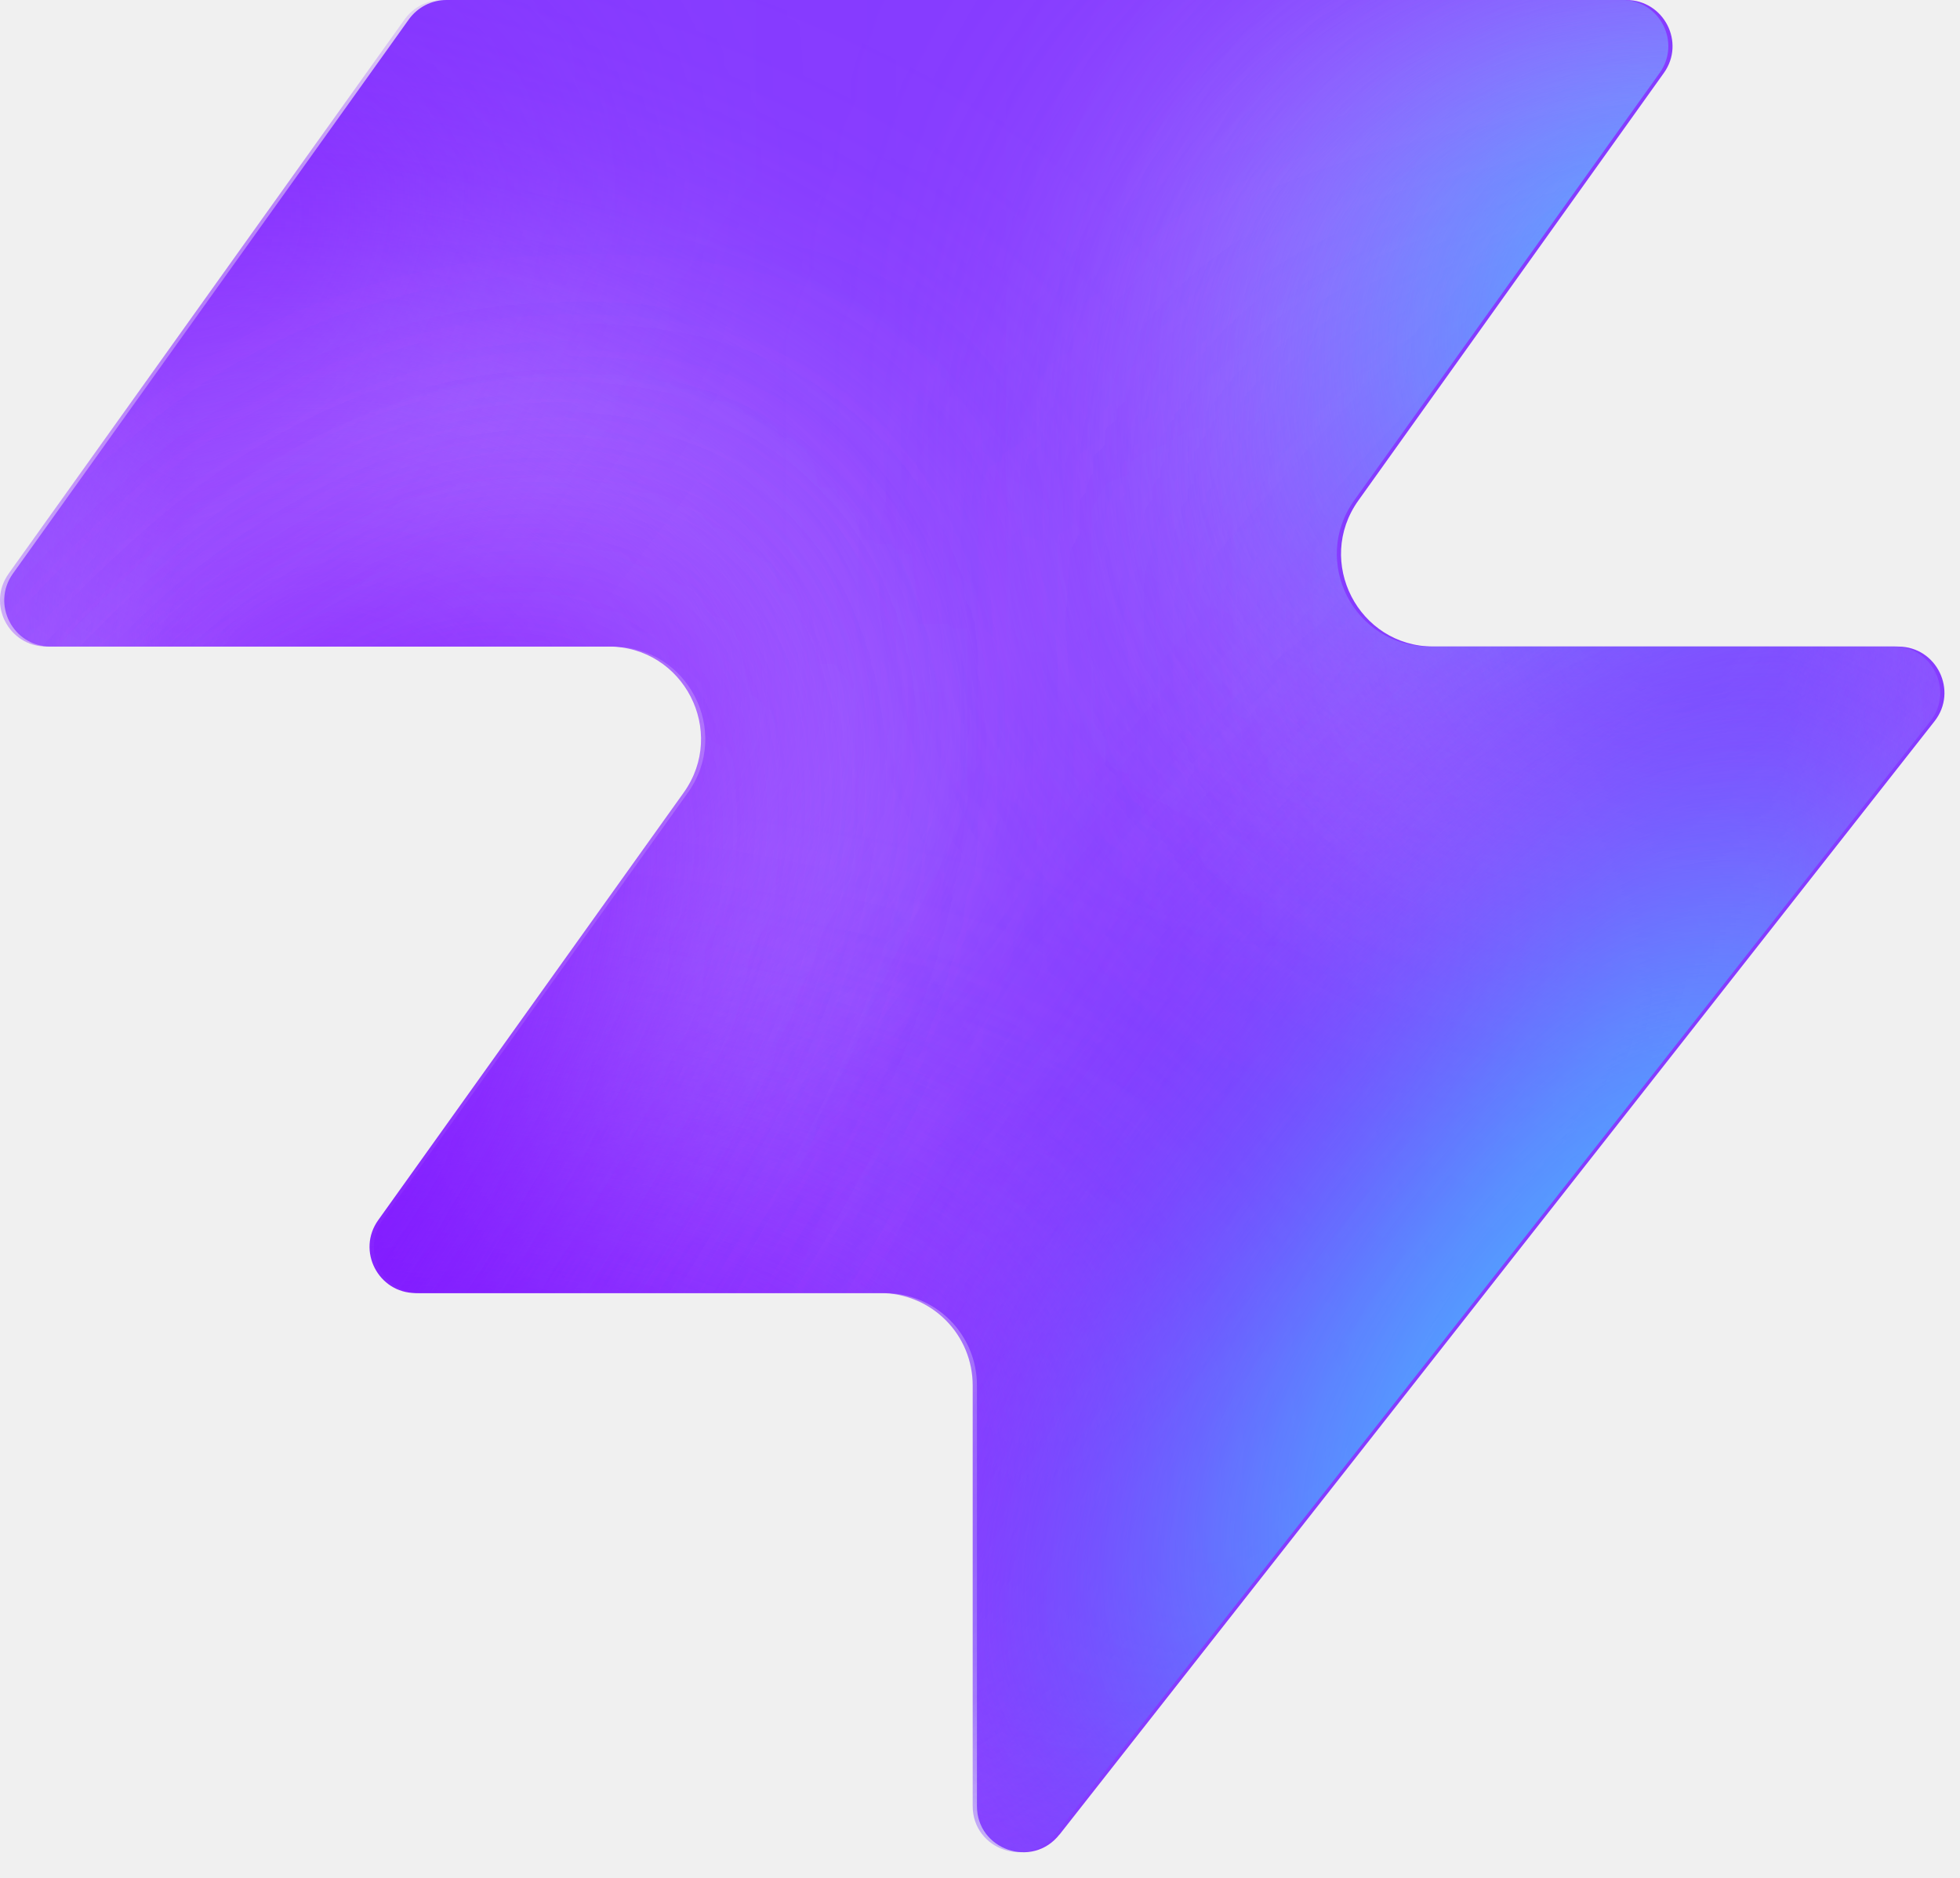
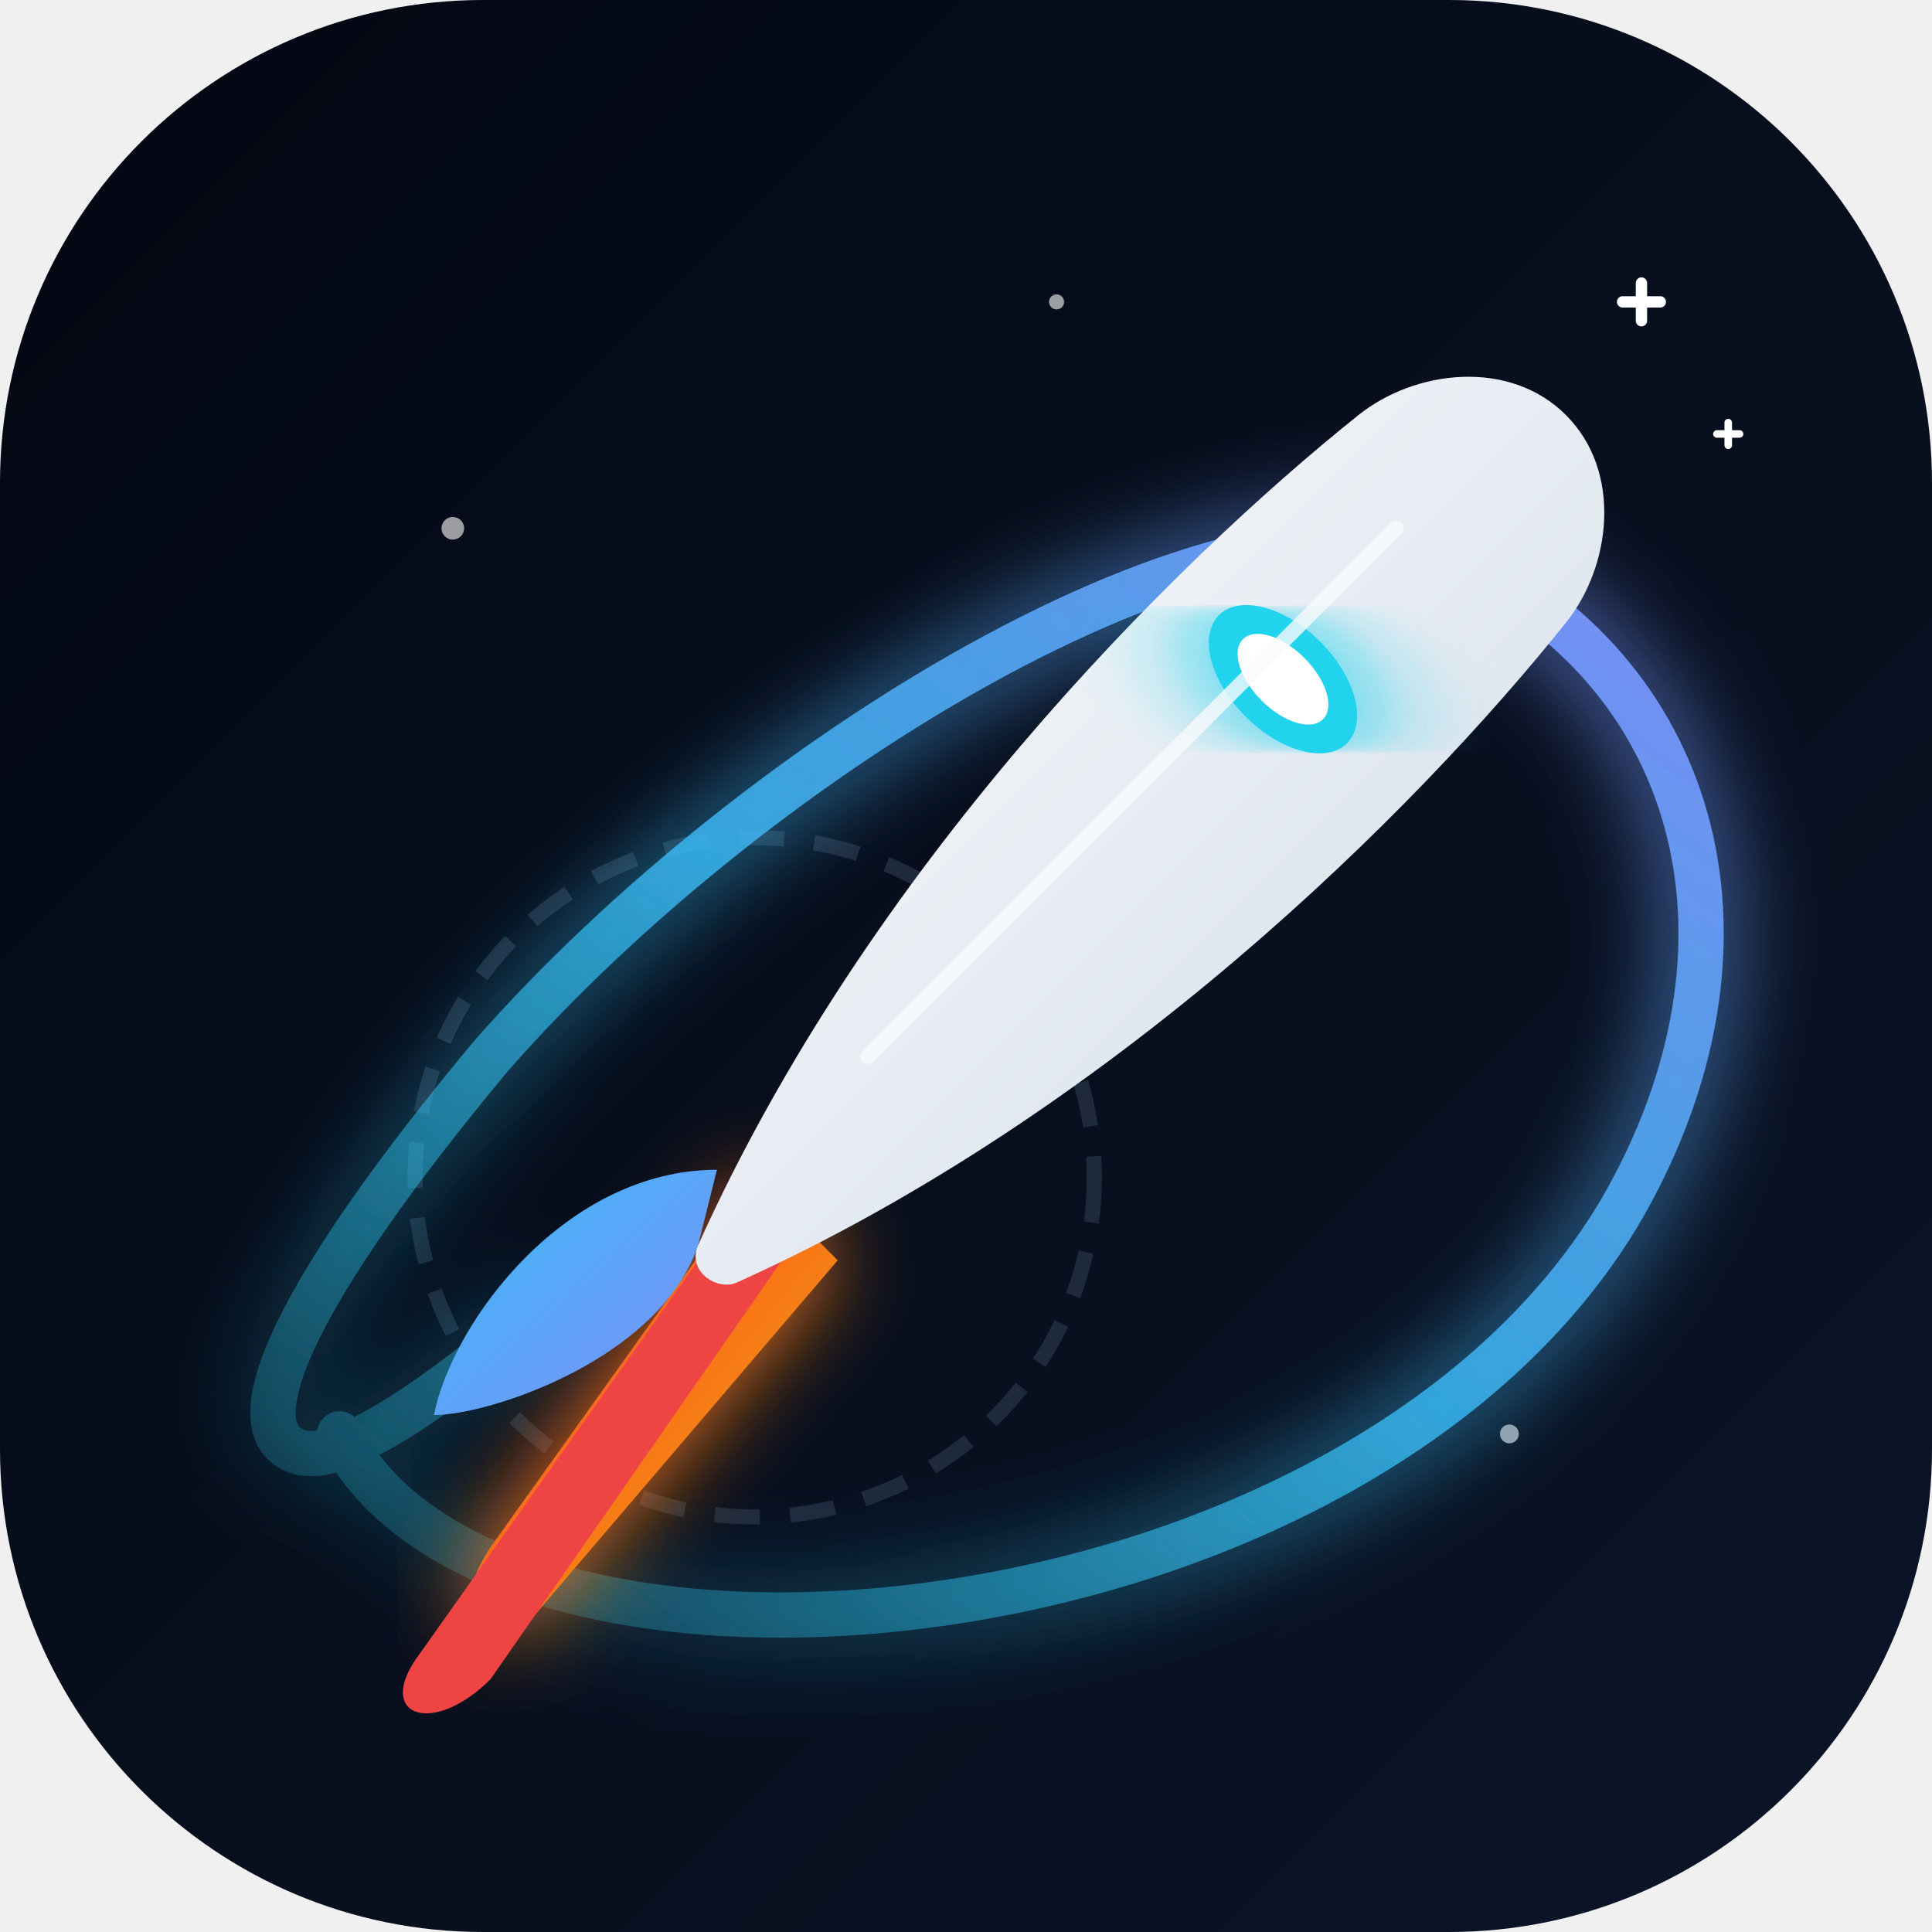
- <svg xmlns="http://www.w3.org/2000/svg" width="48" height="46" fill="none" viewBox="0 0 48 46">
-   <path fill="#863bff" d="M25.946 44.938c-.664.845-2.021.375-2.021-.698V33.937a2.26 2.26 0 0 0-2.262-2.262H10.287c-.92 0-1.456-1.04-.92-1.788l7.48-10.471c1.07-1.497 0-3.578-1.842-3.578H1.237c-.92 0-1.456-1.04-.92-1.788L10.013.474c.214-.297.556-.474.92-.474h28.894c.92 0 1.456 1.04.92 1.788l-7.48 10.471c-1.07 1.498 0 3.579 1.842 3.579h11.377c.943 0 1.473 1.088.89 1.83L25.947 44.94z" style="fill:#863bff;fill:color(display-p3 .525 .23 1);fill-opacity:1" />
-   <mask id="a" width="48" height="46" x="0" y="0" maskUnits="userSpaceOnUse" style="mask-type:alpha">
-     <path fill="#000" d="M25.842 44.938c-.664.844-2.021.375-2.021-.698V33.937a2.26 2.26 0 0 0-2.262-2.262H10.183c-.92 0-1.456-1.04-.92-1.788l7.48-10.471c1.07-1.498 0-3.579-1.842-3.579H1.133c-.92 0-1.456-1.04-.92-1.787L9.91.473c.214-.297.556-.474.92-.474h28.894c.92 0 1.456 1.04.92 1.788l-7.48 10.471c-1.07 1.498 0 3.578 1.842 3.578h11.377c.943 0 1.473 1.088.89 1.832L25.843 44.94z" style="fill:#000;fill-opacity:1" />
-   </mask>
-   <g mask="url(#a)">
-     <g filter="url(#b)">
-       <ellipse cx="5.508" cy="14.704" fill="#ede6ff" rx="5.508" ry="14.704" style="fill:#ede6ff;fill:color(display-p3 .927 .903 1);fill-opacity:1" transform="matrix(.00324 1 1 -.00324 -4.47 31.516)" />
-     </g>
-     <g filter="url(#c)">
-       <ellipse cx="10.399" cy="29.851" fill="#ede6ff" rx="10.399" ry="29.851" style="fill:#ede6ff;fill:color(display-p3 .927 .903 1);fill-opacity:1" transform="matrix(.00324 1 1 -.00324 -39.328 7.883)" />
-     </g>
-     <g filter="url(#d)">
-       <ellipse cx="5.508" cy="30.487" fill="#7e14ff" rx="5.508" ry="30.487" style="fill:#7e14ff;fill:color(display-p3 .492 .077 1);fill-opacity:1" transform="rotate(89.814 -25.913 -14.639)scale(1 -1)" />
-     </g>
-     <g filter="url(#e)">
-       <ellipse cx="5.508" cy="30.599" fill="#7e14ff" rx="5.508" ry="30.599" style="fill:#7e14ff;fill:color(display-p3 .492 .077 1);fill-opacity:1" transform="rotate(89.814 -32.644 -3.334)scale(1 -1)" />
-     </g>
-     <g filter="url(#f)">
-       <ellipse cx="5.508" cy="30.599" fill="#7e14ff" rx="5.508" ry="30.599" style="fill:#7e14ff;fill:color(display-p3 .492 .077 1);fill-opacity:1" transform="matrix(.00324 1 1 -.00324 -34.34 30.47)" />
-     </g>
-     <g filter="url(#g)">
-       <ellipse cx="14.072" cy="22.078" fill="#ede6ff" rx="14.072" ry="22.078" style="fill:#ede6ff;fill:color(display-p3 .927 .903 1);fill-opacity:1" transform="rotate(93.35 24.506 48.493)scale(-1 1)" />
-     </g>
-     <g filter="url(#h)">
-       <ellipse cx="3.47" cy="21.501" fill="#7e14ff" rx="3.47" ry="21.501" style="fill:#7e14ff;fill:color(display-p3 .492 .077 1);fill-opacity:1" transform="rotate(89.009 28.708 47.59)scale(-1 1)" />
-     </g>
-     <g filter="url(#i)">
-       <ellipse cx="3.47" cy="21.501" fill="#7e14ff" rx="3.47" ry="21.501" style="fill:#7e14ff;fill:color(display-p3 .492 .077 1);fill-opacity:1" transform="rotate(89.009 28.708 47.59)scale(-1 1)" />
-     </g>
-     <g filter="url(#j)">
-       <ellipse cx=".387" cy="8.972" fill="#7e14ff" rx="4.407" ry="29.108" style="fill:#7e14ff;fill:color(display-p3 .492 .077 1);fill-opacity:1" transform="rotate(39.51 .387 8.972)" />
-     </g>
-     <g filter="url(#k)">
-       <ellipse cx="47.523" cy="-6.092" fill="#7e14ff" rx="4.407" ry="29.108" style="fill:#7e14ff;fill:color(display-p3 .492 .077 1);fill-opacity:1" transform="rotate(37.892 47.523 -6.092)" />
-     </g>
-     <g filter="url(#l)">
-       <ellipse cx="41.412" cy="6.333" fill="#47bfff" rx="5.971" ry="9.665" style="fill:#47bfff;fill:color(display-p3 .28 .748 1);fill-opacity:1" transform="rotate(37.892 41.412 6.333)" />
-     </g>
-     <g filter="url(#m)">
-       <ellipse cx="-1.879" cy="38.332" fill="#7e14ff" rx="4.407" ry="29.108" style="fill:#7e14ff;fill:color(display-p3 .492 .077 1);fill-opacity:1" transform="rotate(37.892 -1.88 38.332)" />
-     </g>
-     <g filter="url(#n)">
-       <ellipse cx="-1.879" cy="38.332" fill="#7e14ff" rx="4.407" ry="29.108" style="fill:#7e14ff;fill:color(display-p3 .492 .077 1);fill-opacity:1" transform="rotate(37.892 -1.88 38.332)" />
-     </g>
-     <g filter="url(#o)">
-       <ellipse cx="35.651" cy="29.907" fill="#7e14ff" rx="4.407" ry="29.108" style="fill:#7e14ff;fill:color(display-p3 .492 .077 1);fill-opacity:1" transform="rotate(37.892 35.651 29.907)" />
-     </g>
-     <g filter="url(#p)">
-       <ellipse cx="38.418" cy="32.4" fill="#47bfff" rx="5.971" ry="15.297" style="fill:#47bfff;fill:color(display-p3 .28 .748 1);fill-opacity:1" transform="rotate(37.892 38.418 32.4)" />
-     </g>
-   </g>
+ <svg xmlns="http://www.w3.org/2000/svg" viewBox="0 0 512 512" width="100%" height="100%">
  <defs>
-     <filter id="b" width="60.045" height="41.654" x="-19.77" y="16.149" color-interpolation-filters="sRGB" filterUnits="userSpaceOnUse">
-       <feFlood flood-opacity="0" result="BackgroundImageFix" />
-       <feBlend in="SourceGraphic" in2="BackgroundImageFix" result="shape" />
-       <feGaussianBlur result="effect1_foregroundBlur_2002_17158" stdDeviation="7.659" />
-     </filter>
-     <filter id="c" width="90.34" height="51.437" x="-54.613" y="-7.533" color-interpolation-filters="sRGB" filterUnits="userSpaceOnUse">
-       <feFlood flood-opacity="0" result="BackgroundImageFix" />
-       <feBlend in="SourceGraphic" in2="BackgroundImageFix" result="shape" />
-       <feGaussianBlur result="effect1_foregroundBlur_2002_17158" stdDeviation="7.659" />
-     </filter>
-     <filter id="d" width="79.355" height="29.4" x="-49.64" y="2.03" color-interpolation-filters="sRGB" filterUnits="userSpaceOnUse">
-       <feFlood flood-opacity="0" result="BackgroundImageFix" />
-       <feBlend in="SourceGraphic" in2="BackgroundImageFix" result="shape" />
-       <feGaussianBlur result="effect1_foregroundBlur_2002_17158" stdDeviation="4.596" />
-     </filter>
-     <filter id="e" width="79.579" height="29.4" x="-45.045" y="20.029" color-interpolation-filters="sRGB" filterUnits="userSpaceOnUse">
-       <feFlood flood-opacity="0" result="BackgroundImageFix" />
-       <feBlend in="SourceGraphic" in2="BackgroundImageFix" result="shape" />
-       <feGaussianBlur result="effect1_foregroundBlur_2002_17158" stdDeviation="4.596" />
-     </filter>
-     <filter id="f" width="79.579" height="29.4" x="-43.513" y="21.178" color-interpolation-filters="sRGB" filterUnits="userSpaceOnUse">
-       <feFlood flood-opacity="0" result="BackgroundImageFix" />
-       <feBlend in="SourceGraphic" in2="BackgroundImageFix" result="shape" />
-       <feGaussianBlur result="effect1_foregroundBlur_2002_17158" stdDeviation="4.596" />
-     </filter>
-     <filter id="g" width="74.749" height="58.852" x="15.756" y="-17.901" color-interpolation-filters="sRGB" filterUnits="userSpaceOnUse">
-       <feFlood flood-opacity="0" result="BackgroundImageFix" />
-       <feBlend in="SourceGraphic" in2="BackgroundImageFix" result="shape" />
-       <feGaussianBlur result="effect1_foregroundBlur_2002_17158" stdDeviation="7.659" />
-     </filter>
-     <filter id="h" width="61.377" height="25.362" x="23.548" y="2.284" color-interpolation-filters="sRGB" filterUnits="userSpaceOnUse">
-       <feFlood flood-opacity="0" result="BackgroundImageFix" />
-       <feBlend in="SourceGraphic" in2="BackgroundImageFix" result="shape" />
-       <feGaussianBlur result="effect1_foregroundBlur_2002_17158" stdDeviation="4.596" />
-     </filter>
-     <filter id="i" width="61.377" height="25.362" x="23.548" y="2.284" color-interpolation-filters="sRGB" filterUnits="userSpaceOnUse">
-       <feFlood flood-opacity="0" result="BackgroundImageFix" />
-       <feBlend in="SourceGraphic" in2="BackgroundImageFix" result="shape" />
-       <feGaussianBlur result="effect1_foregroundBlur_2002_17158" stdDeviation="4.596" />
-     </filter>
-     <filter id="j" width="56.045" height="63.649" x="-27.636" y="-22.853" color-interpolation-filters="sRGB" filterUnits="userSpaceOnUse">
-       <feFlood flood-opacity="0" result="BackgroundImageFix" />
-       <feBlend in="SourceGraphic" in2="BackgroundImageFix" result="shape" />
-       <feGaussianBlur result="effect1_foregroundBlur_2002_17158" stdDeviation="4.596" />
-     </filter>
-     <filter id="k" width="54.814" height="64.646" x="20.116" y="-38.415" color-interpolation-filters="sRGB" filterUnits="userSpaceOnUse">
-       <feFlood flood-opacity="0" result="BackgroundImageFix" />
-       <feBlend in="SourceGraphic" in2="BackgroundImageFix" result="shape" />
-       <feGaussianBlur result="effect1_foregroundBlur_2002_17158" stdDeviation="4.596" />
-     </filter>
-     <filter id="l" width="33.541" height="35.313" x="24.641" y="-11.323" color-interpolation-filters="sRGB" filterUnits="userSpaceOnUse">
-       <feFlood flood-opacity="0" result="BackgroundImageFix" />
-       <feBlend in="SourceGraphic" in2="BackgroundImageFix" result="shape" />
-       <feGaussianBlur result="effect1_foregroundBlur_2002_17158" stdDeviation="4.596" />
-     </filter>
-     <filter id="m" width="54.814" height="64.646" x="-29.286" y="6.009" color-interpolation-filters="sRGB" filterUnits="userSpaceOnUse">
-       <feFlood flood-opacity="0" result="BackgroundImageFix" />
-       <feBlend in="SourceGraphic" in2="BackgroundImageFix" result="shape" />
-       <feGaussianBlur result="effect1_foregroundBlur_2002_17158" stdDeviation="4.596" />
-     </filter>
-     <filter id="n" width="54.814" height="64.646" x="-29.286" y="6.009" color-interpolation-filters="sRGB" filterUnits="userSpaceOnUse">
-       <feFlood flood-opacity="0" result="BackgroundImageFix" />
-       <feBlend in="SourceGraphic" in2="BackgroundImageFix" result="shape" />
-       <feGaussianBlur result="effect1_foregroundBlur_2002_17158" stdDeviation="4.596" />
-     </filter>
-     <filter id="o" width="54.814" height="64.646" x="8.244" y="-2.416" color-interpolation-filters="sRGB" filterUnits="userSpaceOnUse">
-       <feFlood flood-opacity="0" result="BackgroundImageFix" />
-       <feBlend in="SourceGraphic" in2="BackgroundImageFix" result="shape" />
-       <feGaussianBlur result="effect1_foregroundBlur_2002_17158" stdDeviation="4.596" />
-     </filter>
-     <filter id="p" width="39.409" height="43.623" x="18.713" y="10.588" color-interpolation-filters="sRGB" filterUnits="userSpaceOnUse">
-       <feFlood flood-opacity="0" result="BackgroundImageFix" />
-       <feBlend in="SourceGraphic" in2="BackgroundImageFix" result="shape" />
-       <feGaussianBlur result="effect1_foregroundBlur_2002_17158" stdDeviation="4.596" />
+     <linearGradient id="bgGrad" x1="0%" y1="0%" x2="100%" y2="100%">
+       <stop offset="0%" stop-color="#030712" />
+       <stop offset="100%" stop-color="#0b1528" />
+     </linearGradient>
+     <linearGradient id="rocketGrad" x1="0%" y1="0%" x2="100%" y2="100%">
+       <stop offset="0%" stop-color="#ffffff" />
+       <stop offset="60%" stop-color="#e2e8f0" />
+       <stop offset="100%" stop-color="#cbd5e1" />
+     </linearGradient>
+     <linearGradient id="accentGrad" x1="0%" y1="0%" x2="100%" y2="100%">
+       <stop offset="0%" stop-color="#38bdf8" />
+       <stop offset="100%" stop-color="#818cf8" />
+     </linearGradient>
+     <linearGradient id="fireGrad" x1="0%" y1="0%" x2="100%" y2="100%">
+       <stop offset="0%" stop-color="#f43f5e" />
+       <stop offset="50%" stop-color="#f97316" />
+       <stop offset="100%" stop-color="#eab308" />
+     </linearGradient>
+     <linearGradient id="orbitGrad" x1="0%" y1="100%" x2="100%" y2="0%">
+       <stop offset="0%" stop-color="#22d3ee" stop-opacity="0.1" />
+       <stop offset="50%" stop-color="#38bdf8" stop-opacity="0.8" />
+       <stop offset="100%" stop-color="#818cf8" stop-opacity="1" />
+     </linearGradient>
+     <filter id="glow" x="-20%" y="-20%" width="140%" height="140%">
+       <feGaussianBlur stdDeviation="12" result="blur" />
+       <feComposite in="SourceGraphic" in2="blur" operator="over" />
    </filter>
  </defs>
+   <rect width="512" height="512" rx="128" fill="url(#bgGrad)" />
+   <g fill="#ffffff" opacity="0.6">
+     <circle cx="120" cy="140" r="3" />
+     <circle cx="380" cy="120" r="4" fill="#38bdf8" />
+     <circle cx="400" cy="380" r="2.5" />
+     <circle cx="150" cy="390" r="3.5" fill="#818cf8" />
+     <circle cx="280" cy="80" r="2" />
+   </g>
+   <circle cx="200" cy="312" r="90" fill="none" stroke="#1e293b" stroke-width="4" stroke-dasharray="12 8" />
+   <path d="M 90 380 C 130 460, 360 440, 430 320 C 470 250, 450 180, 390 150 C 330 120, 200 200, 130 280 C 80 340, 60 380, 80 385 C 90 387, 110 375, 140 350" fill="none" stroke="url(#orbitGrad)" stroke-width="12" stroke-linecap="round" filter="url(#glow)" />
+   <path d="M 200 312 L 130 410 C 120 425, 125 435, 140 430 L 222 334 Z" fill="url(#fireGrad)" filter="url(#glow)" />
+   <path d="M 195 320 L 110 440 C 100 455, 115 460, 130 445 L 210 330 Z" fill="#ef4444" />
+   <path d="M 190 310 C 150 310, 120 350, 115 375 C 130 375, 175 360, 185 330 Z" fill="url(#accentGrad)" />
+   <path d="M 265 235 C 265 195, 305 165, 330 160 C 330 175, 315 220, 285 230 Z" fill="url(#accentGrad)" />
+   <path d="M 185 330 C 230 230, 310 150, 360 110 C 375 98, 400 95, 415 110 C 430 125, 427 150, 415 165 C 375 215, 295 295, 195 340 C 190 342, 182 337, 185 330 Z" fill="url(#rocketGrad)" />
+   <ellipse cx="340" cy="180" rx="14" ry="24" transform="rotate(-45 340 180)" fill="#22d3ee" filter="url(#glow)" />
+   <ellipse cx="340" cy="180" rx="8" ry="15" transform="rotate(-45 340 180)" fill="#ffffff" />
+   <path d="M 230 280 L 370 140" stroke="#f8fafc" stroke-width="4" stroke-linecap="round" opacity="0.8" />
+   <path d="M 430 80 L 440 80 M 435 75 L 435 85" stroke="#ffffff" stroke-width="3" stroke-linecap="round" />
+   <path d="M 455 115 L 461 115 M 458 112 L 458 118" stroke="#ffffff" stroke-width="2" stroke-linecap="round" />
</svg>
